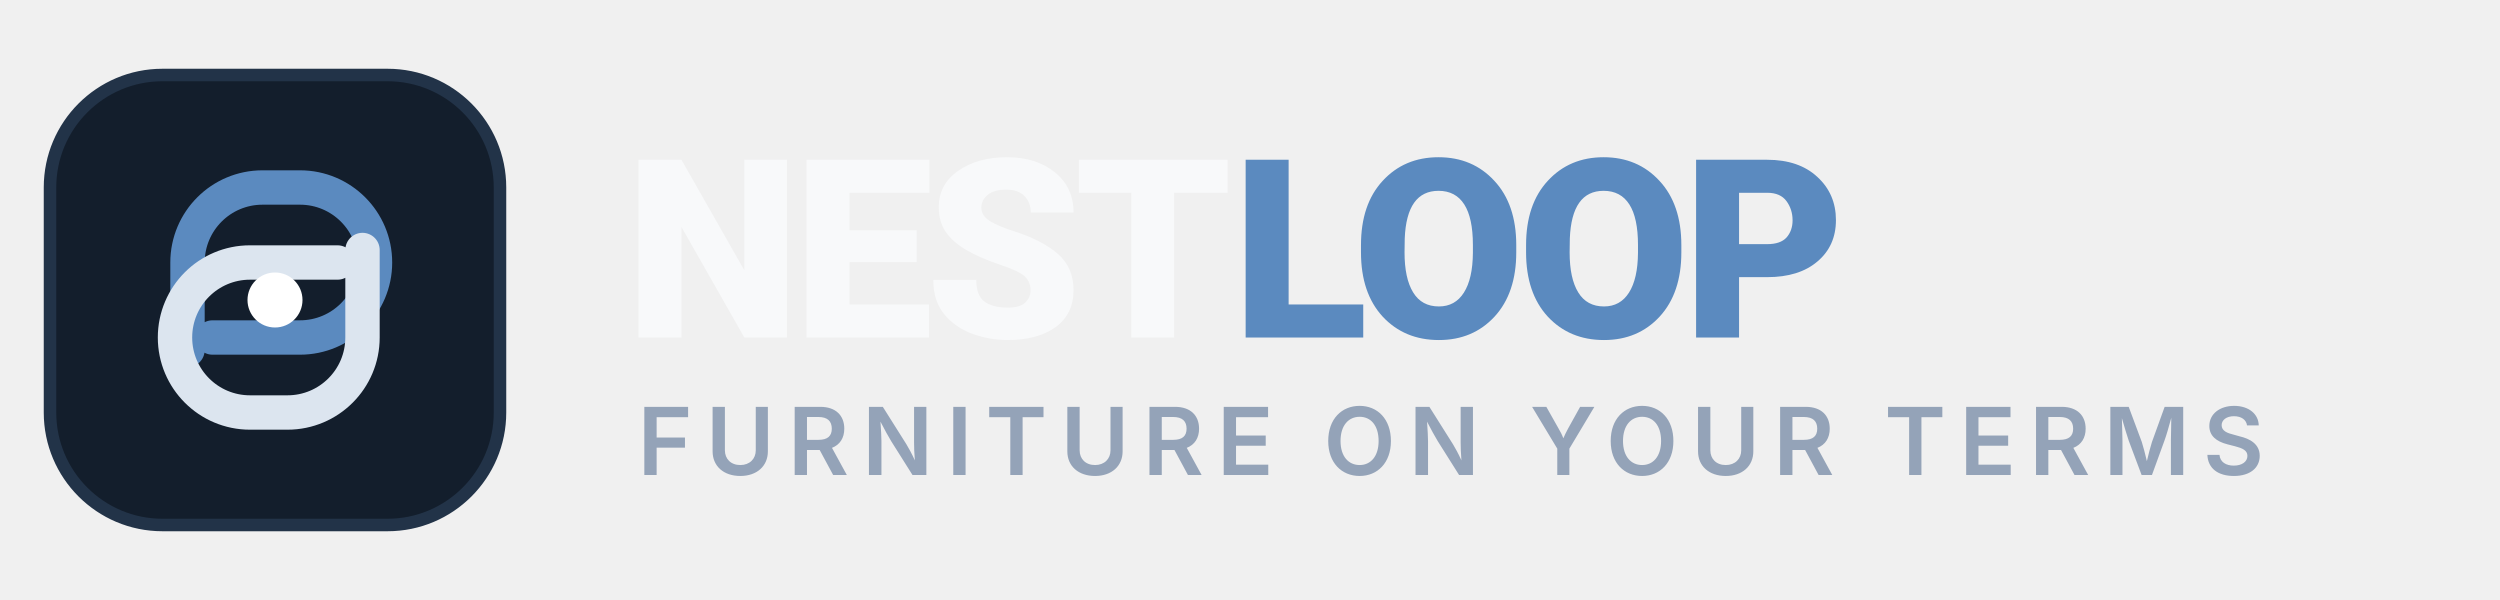
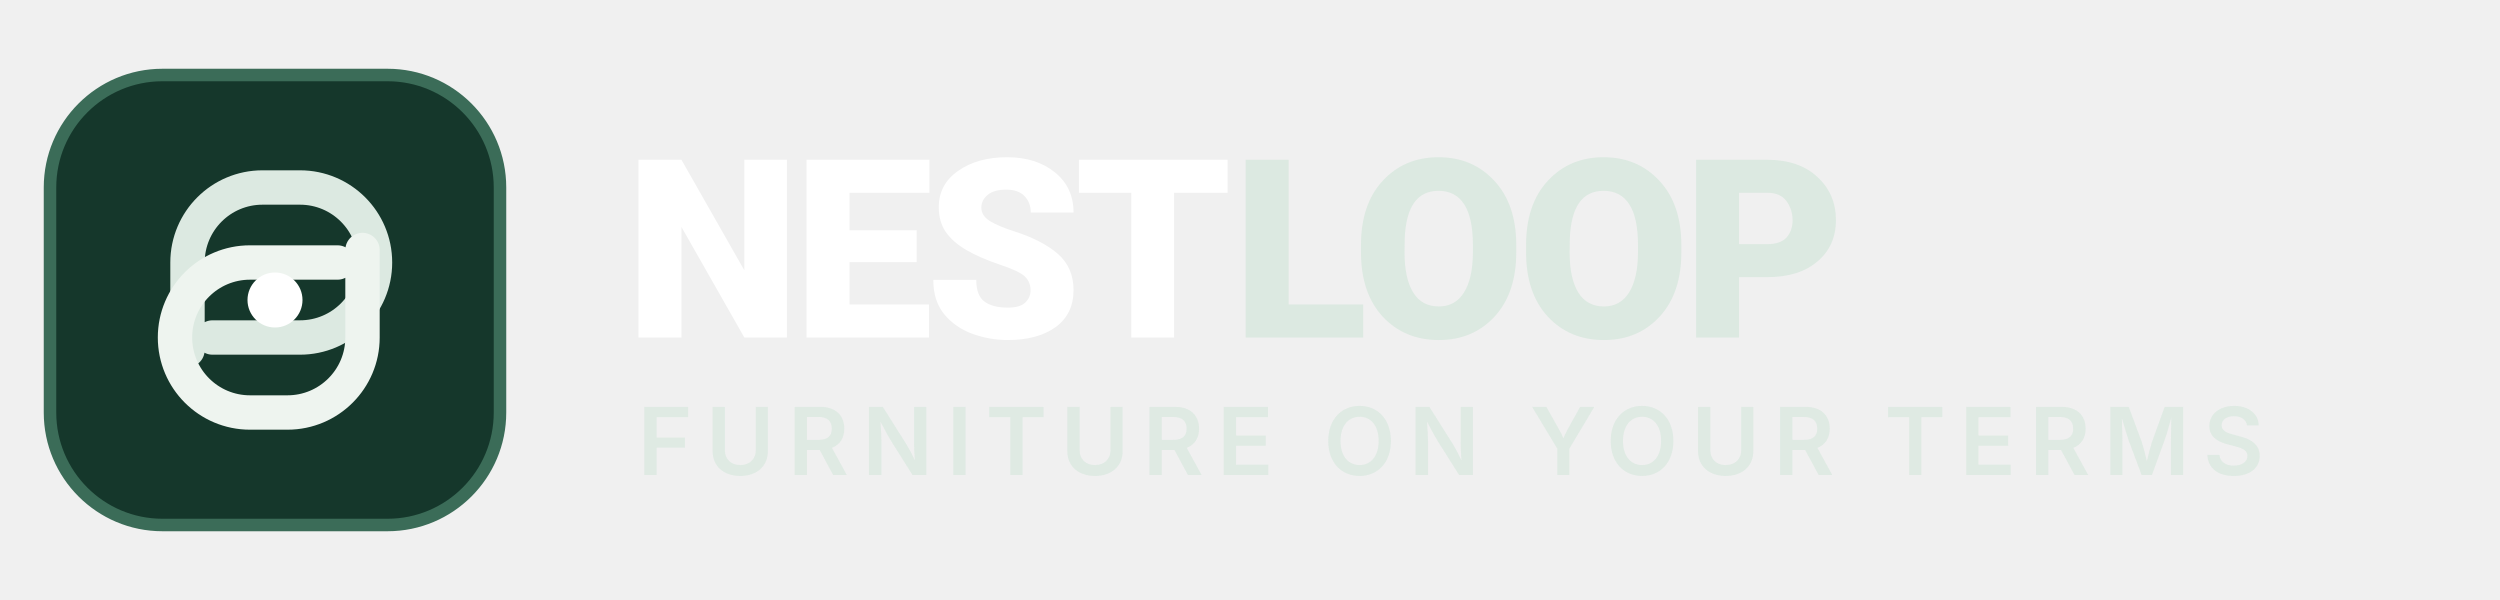
<svg xmlns="http://www.w3.org/2000/svg" viewBox="0 0 200 48" width="200" height="48" fill="none">
  <g transform="translate(4, 6)">
-     <rect width="36" height="36" rx="9" fill="#131E2C" stroke="#223348" stroke-width="1" />
-     <path d="M11 22V15C11 11.686 13.686 9 17 9H20C23.314 9 26 11.686 26 15C26 18.314 23.314 21 20 21H13" stroke="#5B8ABF" stroke-width="2.75" stroke-linecap="round" stroke-linejoin="round" />
-     <path d="M25 14V21C25 24.314 22.314 27 19 27H16C12.686 27 10 24.314 10 21C10 17.686 12.686 15 16 15H23" stroke="#DCE5EF" stroke-width="2.75" stroke-linecap="round" stroke-linejoin="round" />
+     <rect width="36" height="36" rx="9" fill="#15372B" stroke="#3B6C58" stroke-width="1" />
+     <path d="M11 22V15C11 11.686 13.686 9 17 9H20C23.314 9 26 11.686 26 15C26 18.314 23.314 21 20 21H13" stroke="#DCE9E1" stroke-width="2.75" stroke-linecap="round" stroke-linejoin="round" />
+     <path d="M25 14V21C25 24.314 22.314 27 19 27H16C12.686 27 10 24.314 10 21C10 17.686 12.686 15 16 15H23" stroke="#EEF4EF" stroke-width="2.75" stroke-linecap="round" stroke-linejoin="round" />
    <circle cx="18" cy="18" r="2.2" fill="#FFFFFF" />
  </g>
-   <text x="50" y="27" font-family="'Plus Jakarta Sans', 'Manrope', -apple-system, BlinkMacSystemFont, 'Segoe UI', Roboto, sans-serif" font-weight="800" font-size="20" letter-spacing="-0.03em" fill="#F8F9FA">NEST<tspan fill="#5B8ABF">LOOP</tspan>
+   <text x="50" y="27" font-family="'Plus Jakarta Sans', 'Manrope', -apple-system, BlinkMacSystemFont, 'Segoe UI', Roboto, sans-serif" font-weight="800" font-size="20" letter-spacing="-0.03em" fill="#FFFFFF">NEST<tspan fill="#DCE9E1">LOOP</tspan>
  </text>
-   <text x="51" y="38" font-family="'Inter', -apple-system, BlinkMacSystemFont, 'Segoe UI', Roboto, sans-serif" font-weight="600" font-size="7.5" letter-spacing="0.14em" fill="#94A3B8">FURNITURE ON YOUR TERMS</text>
+   <text x="51" y="38" font-family="'Inter', -apple-system, BlinkMacSystemFont, 'Segoe UI', Roboto, sans-serif" font-weight="600" font-size="7.5" letter-spacing="0.14em" fill="#DCE9E1" opacity="0.85">FURNITURE ON YOUR TERMS</text>
</svg>
